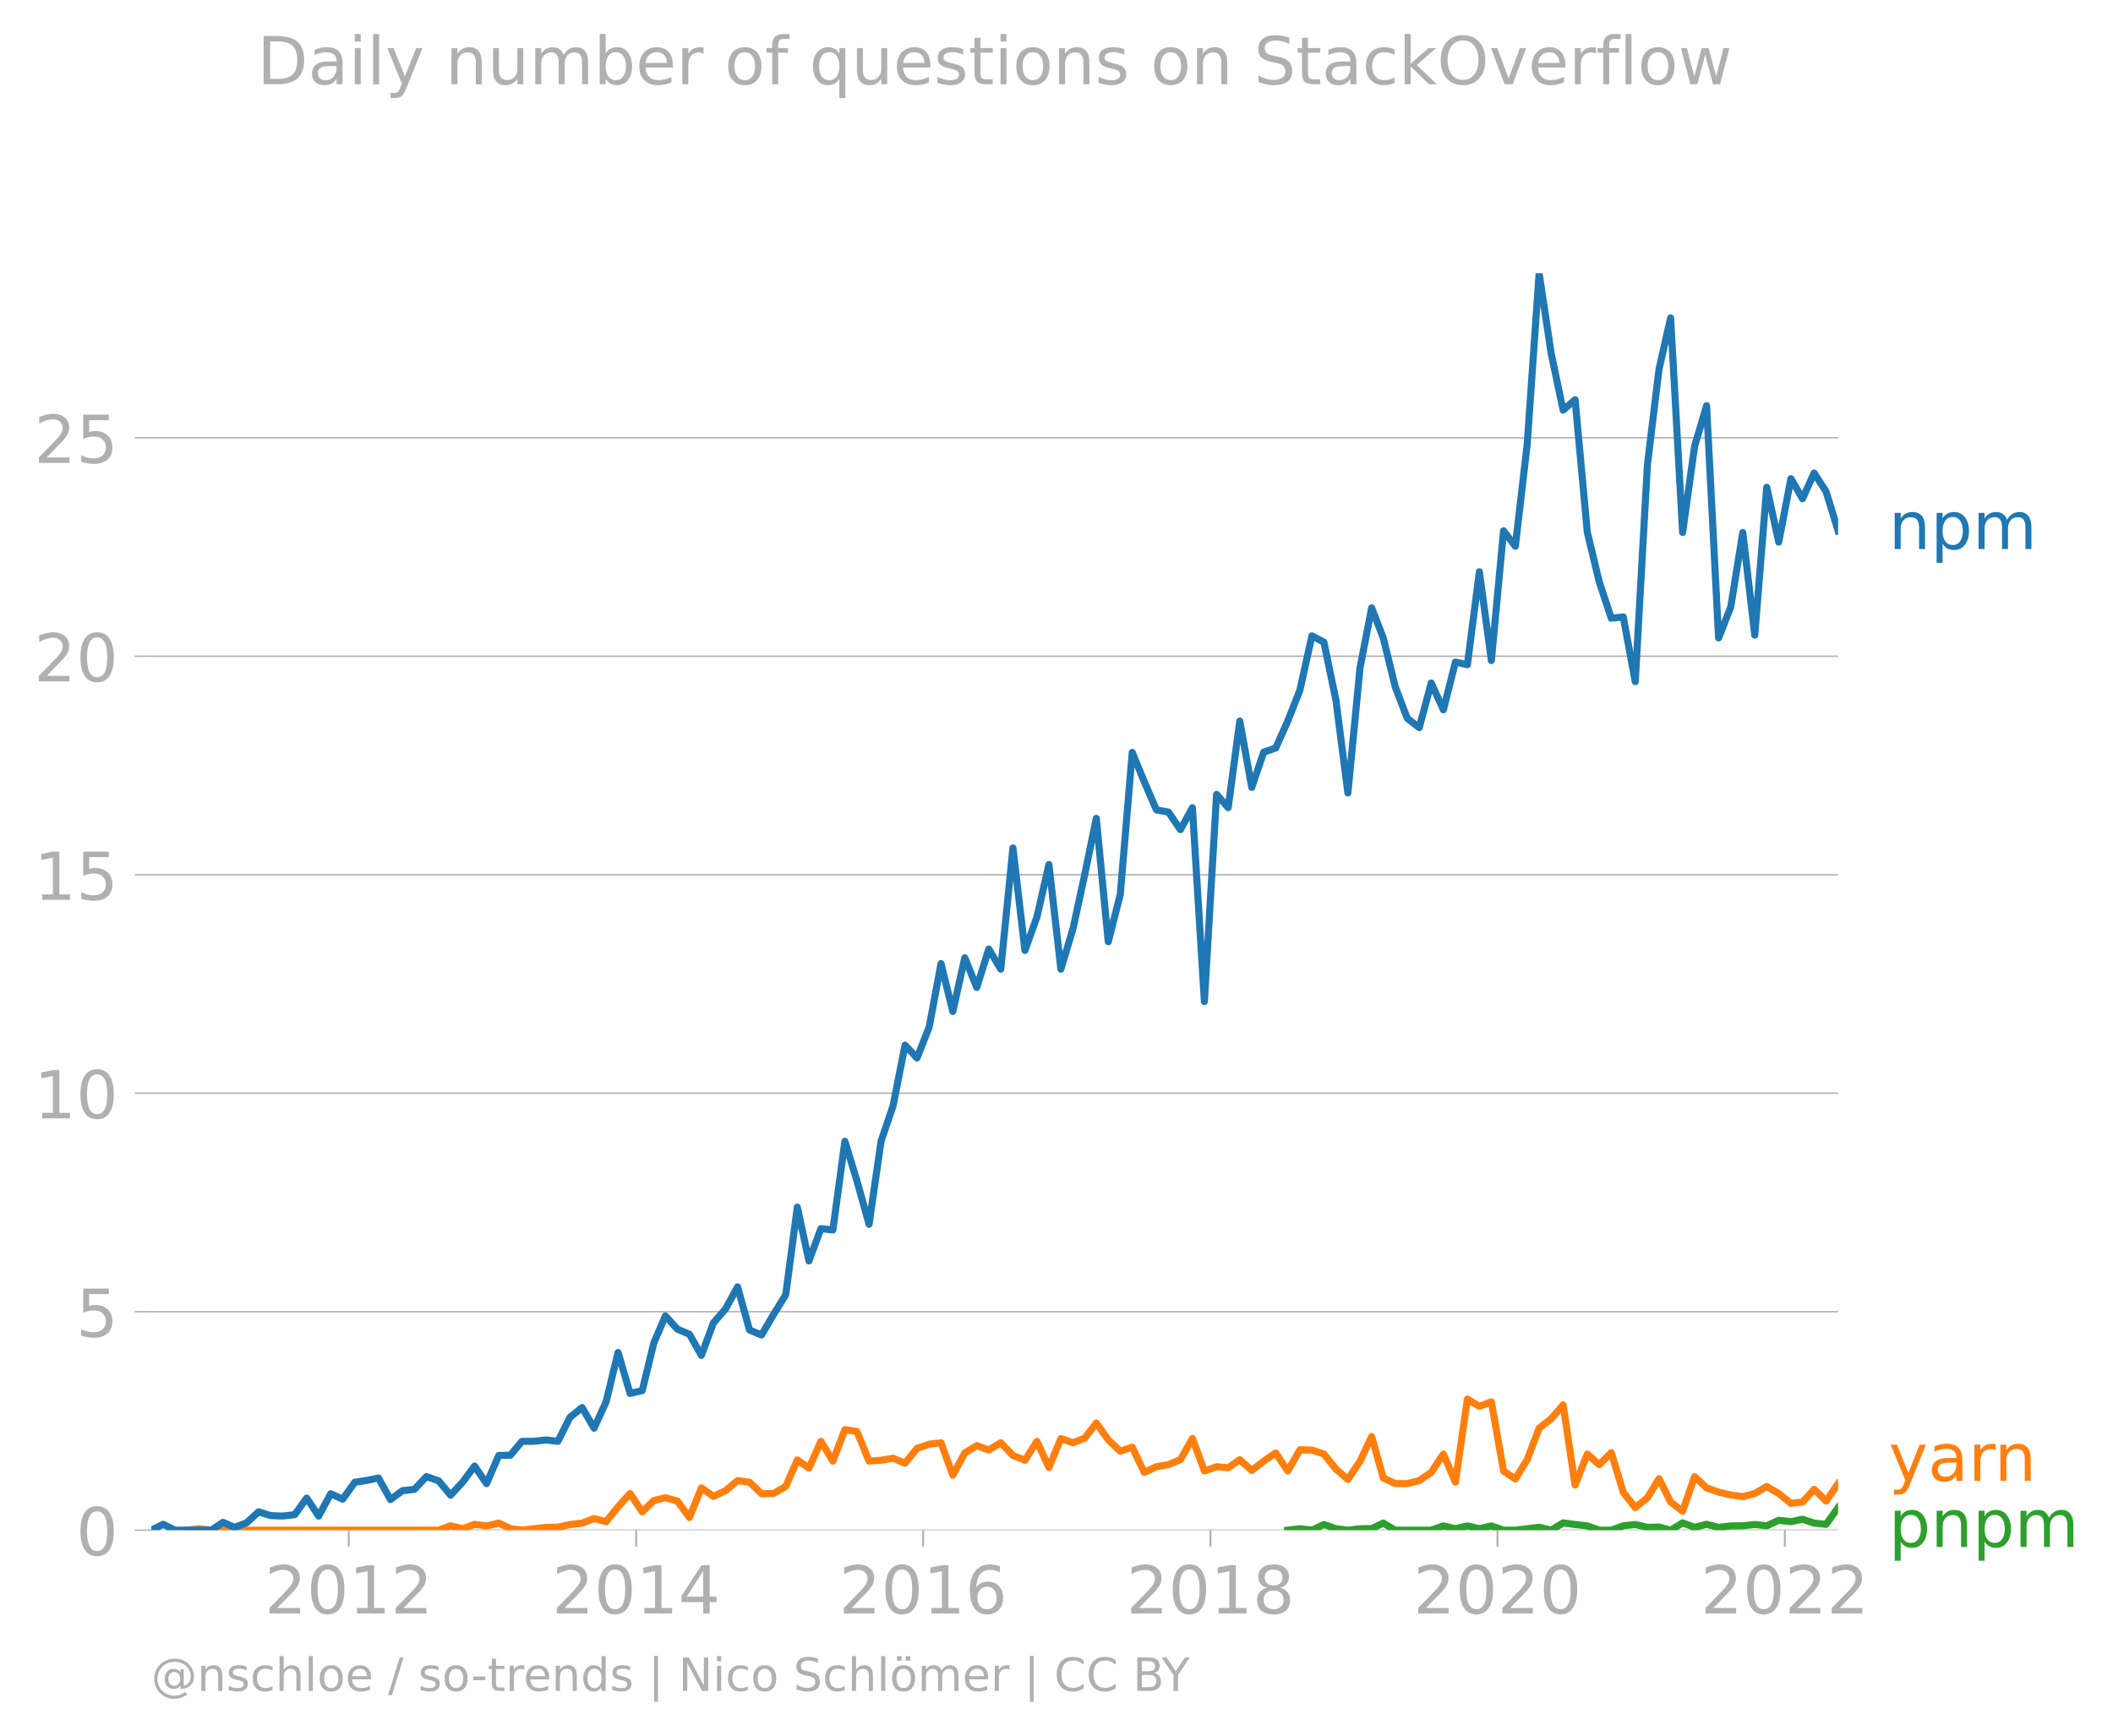
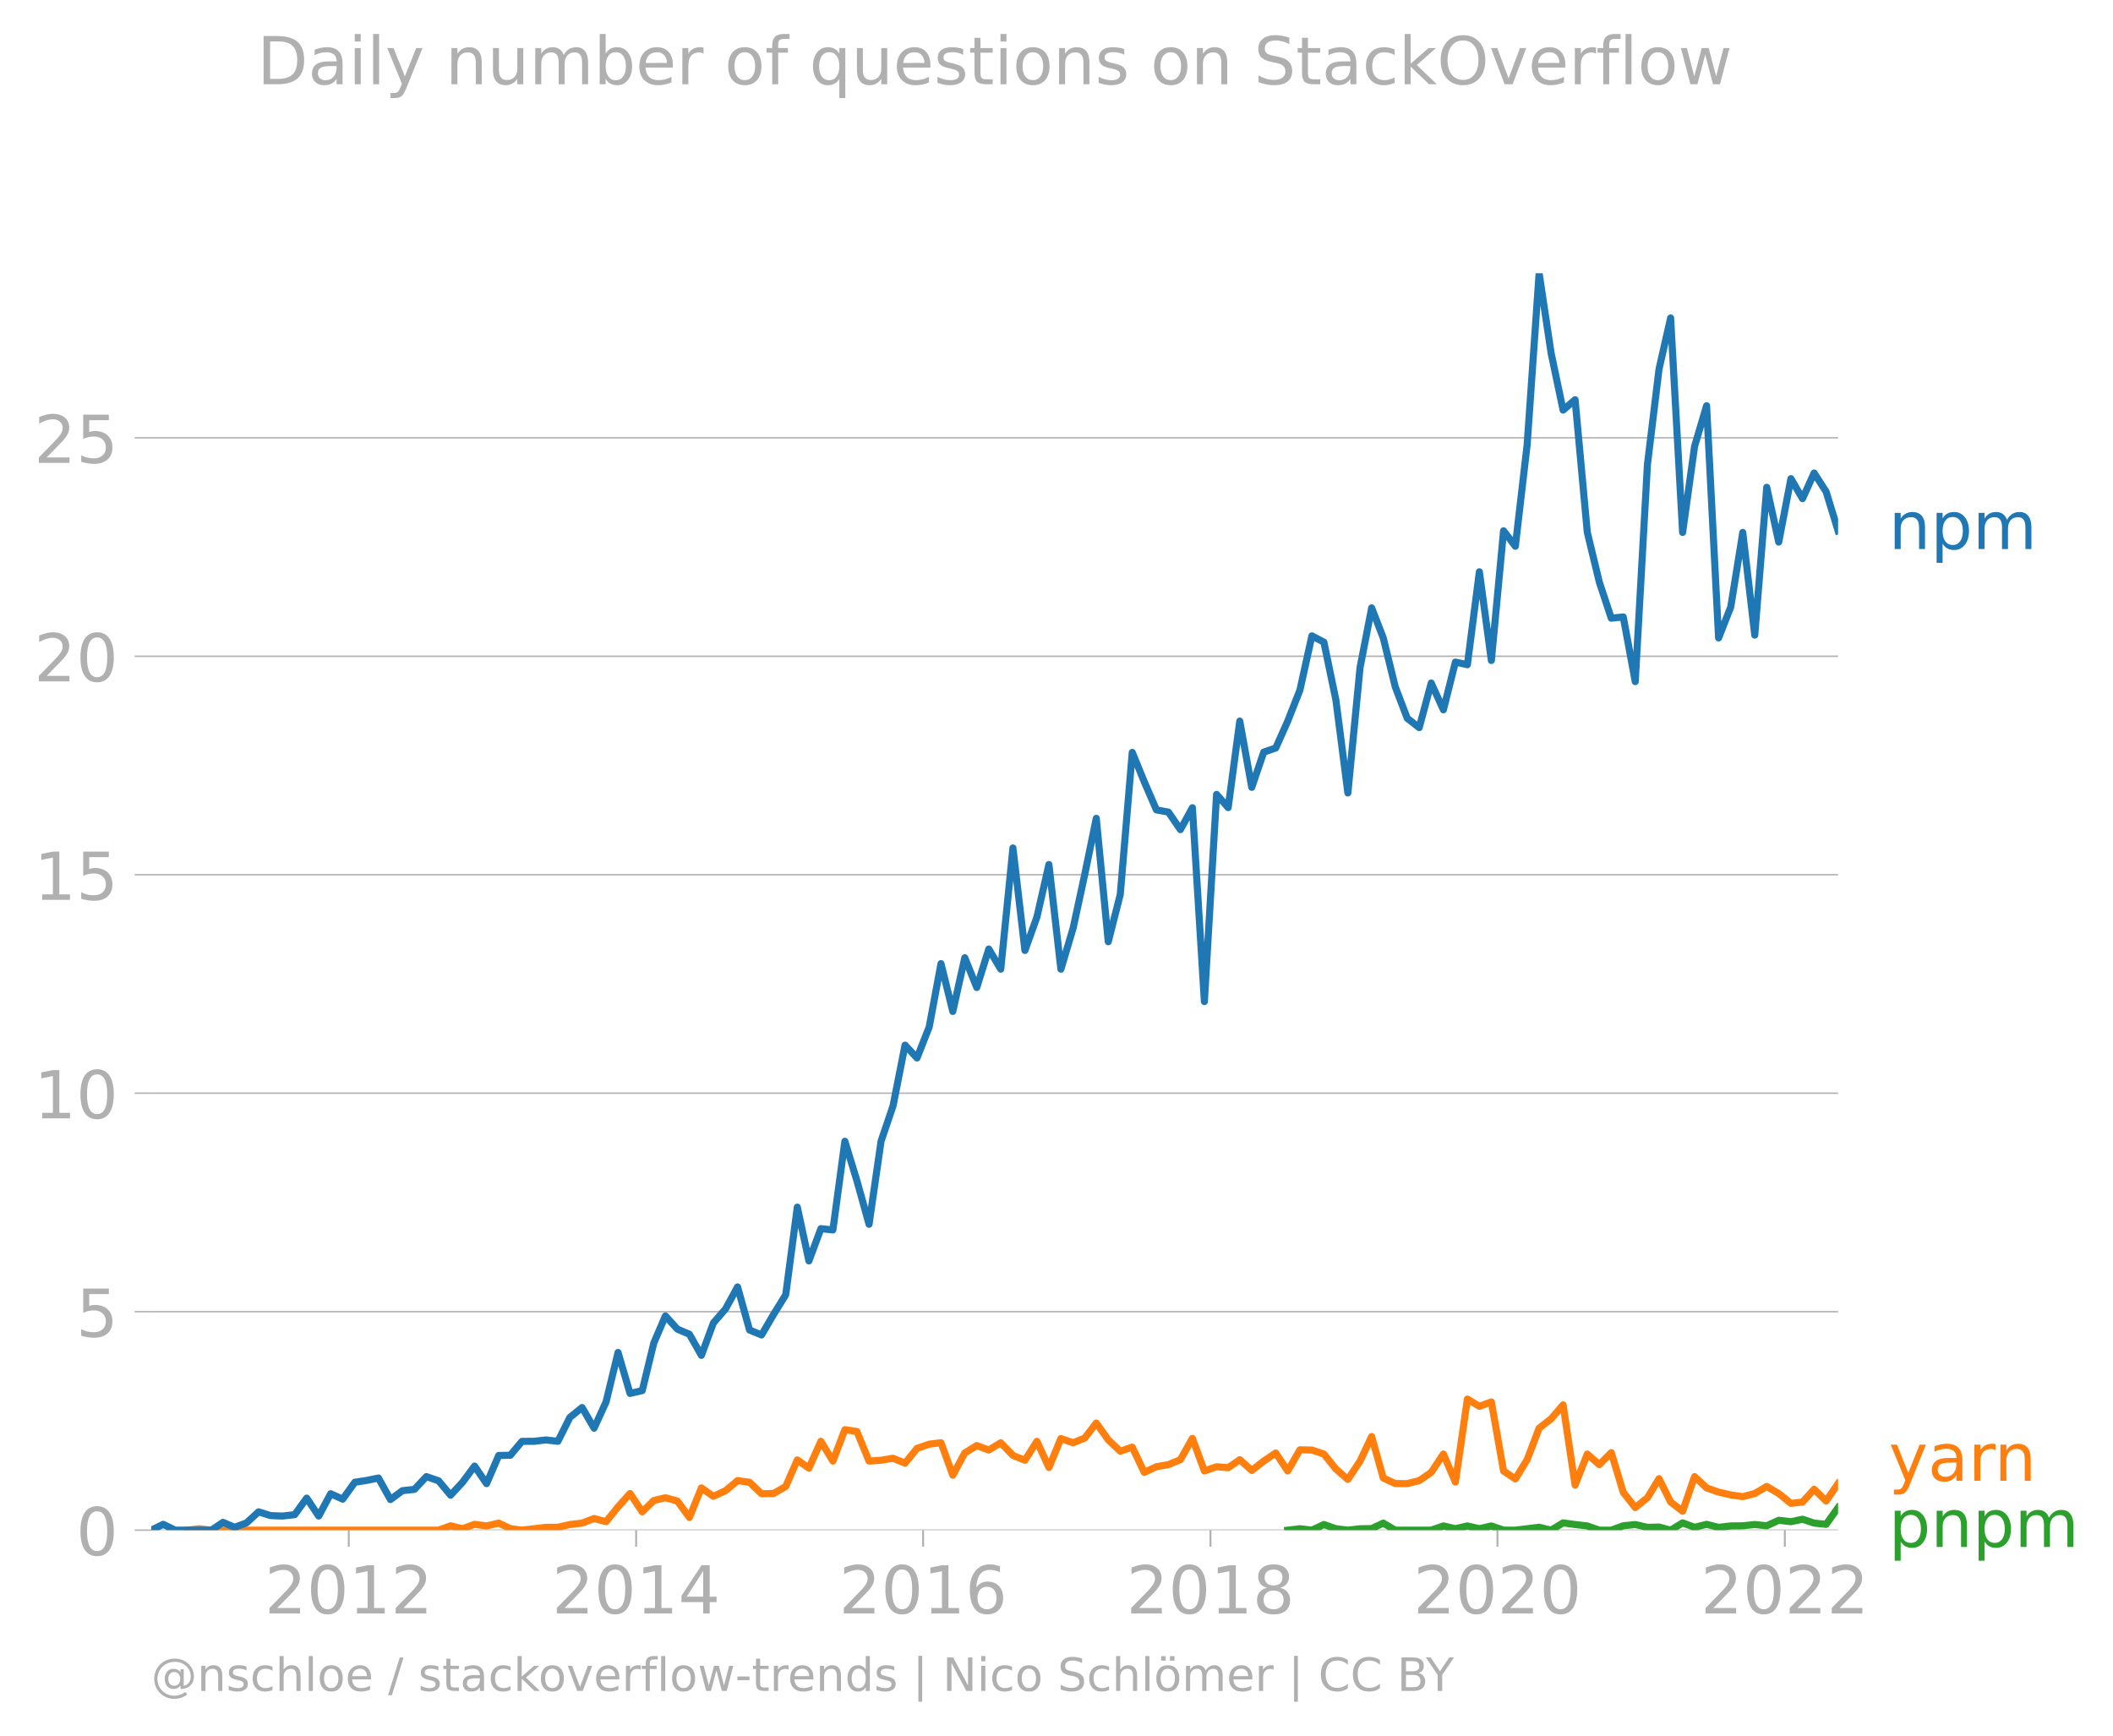
<svg xmlns="http://www.w3.org/2000/svg" xmlns:xlink="http://www.w3.org/1999/xlink" width="596.445" height="489.969" viewBox="0 0 447.334 367.477">
  <defs>
    <style>*{stroke-linejoin:round;stroke-linecap:butt}</style>
  </defs>
  <g id="figure_1">
    <path d="M0 367.477h447.334V0H0v367.477z" style="fill:none" id="patch_1" />
    <g id="axes_1">
      <path d="M32.015 323.95h357.12V57.838H32.015V323.95z" style="fill:none" id="patch_2" />
      <g id="matplotlib.axis_1">
        <g id="xtick_1">
          <g id="line2d_1">
            <defs>
-               <path id="m56e149dc24" d="M0 0v3.5" style="stroke:#b0b0b0;stroke-width:.4" />
-             </defs>
-             <use xlink:href="#m56e149dc24" x="73.836" y="323.95" style="fill:#b0b0b0;stroke:#b0b0b0;stroke-width:.4" />
+               <path id="m707ae481a2" d="M0 0v3.5" style="stroke:#b0b0b0;stroke-width:.4" />
+             </defs>
+             <use xlink:href="#m707ae481a2" x="73.836" y="323.95" style="fill:#b0b0b0;stroke:#b0b0b0;stroke-width:.4" />
          </g>
          <g style="fill:#b0b0b0" transform="matrix(.14 0 0 -.14 56.02 341.588)" id="text_1">
            <defs>
              <path id="DejaVuSans-32" d="M1228 531h2203V0H469v531q359 372 979 998 621 627 780 809 303 340 423 576 121 236 121 464 0 372-261 606-261 235-680 235-297 0-627-103-329-103-704-313v638q381 153 712 231 332 78 607 78 725 0 1156-363 431-362 431-968 0-288-108-546-107-257-392-607-78-91-497-524-418-433-1181-1211z" transform="scale(.01563)" />
              <path id="DejaVuSans-30" d="M2034 4250q-487 0-733-480-245-479-245-1442 0-959 245-1439 246-480 733-480 491 0 736 480 246 480 246 1439 0 963-246 1442-245 480-736 480zm0 500q785 0 1199-621 414-620 414-1801 0-1178-414-1799Q2819-91 2034-91q-784 0-1198 620-414 621-414 1799 0 1181 414 1801 414 621 1198 621z" transform="scale(.01563)" />
              <path id="DejaVuSans-31" d="M794 531h1031v3560L703 3866v575l1116 225h631V531h1031V0H794v531z" transform="scale(.01563)" />
            </defs>
            <use xlink:href="#DejaVuSans-32" />
            <use xlink:href="#DejaVuSans-30" x="63.623" />
            <use xlink:href="#DejaVuSans-31" x="127.246" />
            <use xlink:href="#DejaVuSans-32" x="190.869" />
          </g>
        </g>
        <g id="xtick_2">
-           <use xlink:href="#m56e149dc24" x="134.673" y="323.95" style="fill:#b0b0b0;stroke:#b0b0b0;stroke-width:.4" id="line2d_2" />
+           <use xlink:href="#m707ae481a2" x="134.673" y="323.95" style="fill:#b0b0b0;stroke:#b0b0b0;stroke-width:.4" id="line2d_2" />
          <g style="fill:#b0b0b0" transform="matrix(.14 0 0 -.14 116.858 341.588)" id="text_2">
            <defs>
              <path id="DejaVuSans-34" d="M2419 4116 825 1625h1594v2491zm-166 550h794V1625h666v-525h-666V0h-628v1100H313v609l1940 2957z" transform="scale(.01563)" />
            </defs>
            <use xlink:href="#DejaVuSans-32" />
            <use xlink:href="#DejaVuSans-30" x="63.623" />
            <use xlink:href="#DejaVuSans-31" x="127.246" />
            <use xlink:href="#DejaVuSans-34" x="190.869" />
          </g>
        </g>
        <g id="xtick_3">
-           <use xlink:href="#m56e149dc24" x="195.428" y="323.95" style="fill:#b0b0b0;stroke:#b0b0b0;stroke-width:.4" id="line2d_3" />
+           <use xlink:href="#m707ae481a2" x="195.428" y="323.95" style="fill:#b0b0b0;stroke:#b0b0b0;stroke-width:.4" id="line2d_3" />
          <g style="fill:#b0b0b0" transform="matrix(.14 0 0 -.14 177.613 341.588)" id="text_3">
            <defs>
              <path id="DejaVuSans-36" d="M2113 2584q-425 0-674-291-248-290-248-796 0-503 248-796 249-292 674-292t673 292q248 293 248 796 0 506-248 796-248 291-673 291zm1253 1979v-575q-238 112-480 171-242 60-480 60-625 0-955-422-329-422-376-1275 184 272 462 417 279 145 613 145 703 0 1111-427 408-426 408-1160 0-719-425-1154Q2819-91 2113-91q-810 0-1238 620-428 621-428 1799 0 1106 525 1764t1409 658q238 0 480-47t505-140z" transform="scale(.01563)" />
            </defs>
            <use xlink:href="#DejaVuSans-32" />
            <use xlink:href="#DejaVuSans-30" x="63.623" />
            <use xlink:href="#DejaVuSans-31" x="127.246" />
            <use xlink:href="#DejaVuSans-36" x="190.869" />
          </g>
        </g>
        <g id="xtick_4">
-           <use xlink:href="#m56e149dc24" x="256.266" y="323.95" style="fill:#b0b0b0;stroke:#b0b0b0;stroke-width:.4" id="line2d_4" />
+           <use xlink:href="#m707ae481a2" x="256.266" y="323.95" style="fill:#b0b0b0;stroke:#b0b0b0;stroke-width:.4" id="line2d_4" />
          <g style="fill:#b0b0b0" transform="matrix(.14 0 0 -.14 238.45 341.588)" id="text_4">
            <defs>
              <path id="DejaVuSans-38" d="M2034 2216q-450 0-708-241-257-241-257-662 0-422 257-663 258-241 708-241t709 242q260 243 260 662 0 421-258 662-257 241-711 241zm-631 268q-406 100-633 378-226 279-226 679 0 559 398 884 399 325 1092 325 697 0 1094-325t397-884q0-400-227-679-226-278-629-378 456-106 710-416 255-309 255-755 0-679-414-1042Q2806-91 2034-91q-771 0-1186 362-414 363-414 1042 0 446 256 755 257 310 713 416zm-231 997q0-362 226-565 227-203 636-203 407 0 636 203 230 203 230 565 0 363-230 566-229 203-636 203-409 0-636-203-226-203-226-566z" transform="scale(.01563)" />
            </defs>
            <use xlink:href="#DejaVuSans-32" />
            <use xlink:href="#DejaVuSans-30" x="63.623" />
            <use xlink:href="#DejaVuSans-31" x="127.246" />
            <use xlink:href="#DejaVuSans-38" x="190.869" />
          </g>
        </g>
        <g id="xtick_5">
-           <use xlink:href="#m56e149dc24" x="317.02" y="323.95" style="fill:#b0b0b0;stroke:#b0b0b0;stroke-width:.4" id="line2d_5" />
+           <use xlink:href="#m707ae481a2" x="317.02" y="323.95" style="fill:#b0b0b0;stroke:#b0b0b0;stroke-width:.4" id="line2d_5" />
          <g style="fill:#b0b0b0" transform="matrix(.14 0 0 -.14 299.205 341.588)" id="text_5">
            <use xlink:href="#DejaVuSans-32" />
            <use xlink:href="#DejaVuSans-30" x="63.623" />
            <use xlink:href="#DejaVuSans-32" x="127.246" />
            <use xlink:href="#DejaVuSans-30" x="190.869" />
          </g>
        </g>
        <g id="xtick_6">
-           <use xlink:href="#m56e149dc24" x="377.858" y="323.95" style="fill:#b0b0b0;stroke:#b0b0b0;stroke-width:.4" id="line2d_6" />
+           <use xlink:href="#m707ae481a2" x="377.858" y="323.95" style="fill:#b0b0b0;stroke:#b0b0b0;stroke-width:.4" id="line2d_6" />
          <g style="fill:#b0b0b0" transform="matrix(.14 0 0 -.14 360.043 341.588)" id="text_6">
            <use xlink:href="#DejaVuSans-32" />
            <use xlink:href="#DejaVuSans-30" x="63.623" />
            <use xlink:href="#DejaVuSans-32" x="127.246" />
            <use xlink:href="#DejaVuSans-32" x="190.869" />
          </g>
        </g>
      </g>
      <g id="matplotlib.axis_2">
        <g id="ytick_1">
-           <path d="M32.015 323.95h357.12" clip-path="url(#p02b8a80396)" style="fill:none;stroke:#b0b0b0;stroke-width:.3;stroke-linecap:square" id="line2d_7" />
+           <path d="M32.015 323.95h357.12" clip-path="url(#pe92ef9b782)" style="fill:none;stroke:#b0b0b0;stroke-width:.3;stroke-linecap:square" id="line2d_7" />
          <g id="line2d_8">
            <defs>
-               <path id="m27a4a875a3" d="M0 0h-3.5" style="stroke:#b0b0b0;stroke-width:.3" />
-             </defs>
-             <use xlink:href="#m27a4a875a3" x="32.015" y="323.95" style="fill:#b0b0b0;stroke:#b0b0b0;stroke-width:.3" />
+               <path id="mc2dd417f91" d="M0 0h-3.5" style="stroke:#b0b0b0;stroke-width:.3" />
+             </defs>
+             <use xlink:href="#mc2dd417f91" x="32.015" y="323.95" style="fill:#b0b0b0;stroke:#b0b0b0;stroke-width:.3" />
          </g>
          <use xlink:href="#DejaVuSans-30" style="fill:#b0b0b0" transform="matrix(.14 0 0 -.14 16.108 329.269)" id="text_7" />
        </g>
        <g id="ytick_2">
-           <path d="M32.015 277.696h357.12" clip-path="url(#p02b8a80396)" style="fill:none;stroke:#b0b0b0;stroke-width:.3;stroke-linecap:square" id="line2d_9" />
-           <use xlink:href="#m27a4a875a3" x="32.015" y="277.696" style="fill:#b0b0b0;stroke:#b0b0b0;stroke-width:.3" id="line2d_10" />
+           <path d="M32.015 277.696h357.12" clip-path="url(#pe92ef9b782)" style="fill:none;stroke:#b0b0b0;stroke-width:.3;stroke-linecap:square" id="line2d_9" />
+           <use xlink:href="#mc2dd417f91" x="32.015" y="277.696" style="fill:#b0b0b0;stroke:#b0b0b0;stroke-width:.3" id="line2d_10" />
          <g style="fill:#b0b0b0" transform="matrix(.14 0 0 -.14 16.108 283.015)" id="text_8">
            <defs>
              <path id="DejaVuSans-35" d="M691 4666h2478v-532H1269V2991q137 47 274 70 138 23 276 23 781 0 1237-428 457-428 457-1159 0-753-469-1171Q2575-91 1722-91q-294 0-599 50Q819 9 494 109v635q281-153 581-228t634-75q541 0 856 284 316 284 316 772 0 487-316 771-315 285-856 285-253 0-505-56-251-56-513-175v2344z" transform="scale(.01563)" />
            </defs>
            <use xlink:href="#DejaVuSans-35" />
          </g>
        </g>
        <g id="ytick_3">
-           <path d="M32.015 231.443h357.12" clip-path="url(#p02b8a80396)" style="fill:none;stroke:#b0b0b0;stroke-width:.3;stroke-linecap:square" id="line2d_11" />
-           <use xlink:href="#m27a4a875a3" x="32.015" y="231.443" style="fill:#b0b0b0;stroke:#b0b0b0;stroke-width:.3" id="line2d_12" />
+           <path d="M32.015 231.443h357.12" clip-path="url(#pe92ef9b782)" style="fill:none;stroke:#b0b0b0;stroke-width:.3;stroke-linecap:square" id="line2d_11" />
+           <use xlink:href="#mc2dd417f91" x="32.015" y="231.443" style="fill:#b0b0b0;stroke:#b0b0b0;stroke-width:.3" id="line2d_12" />
          <g style="fill:#b0b0b0" transform="matrix(.14 0 0 -.14 7.2 236.762)" id="text_9">
            <use xlink:href="#DejaVuSans-31" />
            <use xlink:href="#DejaVuSans-30" x="63.623" />
          </g>
        </g>
        <g id="ytick_4">
-           <path d="M32.015 185.19h357.12" clip-path="url(#p02b8a80396)" style="fill:none;stroke:#b0b0b0;stroke-width:.3;stroke-linecap:square" id="line2d_13" />
-           <use xlink:href="#m27a4a875a3" x="32.015" y="185.189" style="fill:#b0b0b0;stroke:#b0b0b0;stroke-width:.3" id="line2d_14" />
+           <path d="M32.015 185.19h357.12" clip-path="url(#pe92ef9b782)" style="fill:none;stroke:#b0b0b0;stroke-width:.3;stroke-linecap:square" id="line2d_13" />
+           <use xlink:href="#mc2dd417f91" x="32.015" y="185.189" style="fill:#b0b0b0;stroke:#b0b0b0;stroke-width:.3" id="line2d_14" />
          <g style="fill:#b0b0b0" transform="matrix(.14 0 0 -.14 7.2 190.508)" id="text_10">
            <use xlink:href="#DejaVuSans-31" />
            <use xlink:href="#DejaVuSans-35" x="63.623" />
          </g>
        </g>
        <g id="ytick_5">
-           <path d="M32.015 138.936h357.12" clip-path="url(#p02b8a80396)" style="fill:none;stroke:#b0b0b0;stroke-width:.3;stroke-linecap:square" id="line2d_15" />
-           <use xlink:href="#m27a4a875a3" x="32.015" y="138.936" style="fill:#b0b0b0;stroke:#b0b0b0;stroke-width:.3" id="line2d_16" />
+           <path d="M32.015 138.936h357.12" clip-path="url(#pe92ef9b782)" style="fill:none;stroke:#b0b0b0;stroke-width:.3;stroke-linecap:square" id="line2d_15" />
+           <use xlink:href="#mc2dd417f91" x="32.015" y="138.936" style="fill:#b0b0b0;stroke:#b0b0b0;stroke-width:.3" id="line2d_16" />
          <g style="fill:#b0b0b0" transform="matrix(.14 0 0 -.14 7.2 144.255)" id="text_11">
            <use xlink:href="#DejaVuSans-32" />
            <use xlink:href="#DejaVuSans-30" x="63.623" />
          </g>
        </g>
        <g id="ytick_6">
-           <path d="M32.015 92.682h357.12" clip-path="url(#p02b8a80396)" style="fill:none;stroke:#b0b0b0;stroke-width:.3;stroke-linecap:square" id="line2d_17" />
-           <use xlink:href="#m27a4a875a3" x="32.015" y="92.682" style="fill:#b0b0b0;stroke:#b0b0b0;stroke-width:.3" id="line2d_18" />
+           <path d="M32.015 92.682h357.12" clip-path="url(#pe92ef9b782)" style="fill:none;stroke:#b0b0b0;stroke-width:.3;stroke-linecap:square" id="line2d_17" />
+           <use xlink:href="#mc2dd417f91" x="32.015" y="92.682" style="fill:#b0b0b0;stroke:#b0b0b0;stroke-width:.3" id="line2d_18" />
          <g style="fill:#b0b0b0" transform="matrix(.14 0 0 -.14 7.2 98.001)" id="text_12">
            <use xlink:href="#DejaVuSans-32" />
            <use xlink:href="#DejaVuSans-35" x="63.623" />
          </g>
        </g>
      </g>
-       <path d="m272.62 323.95 2.58-.299 2.538.299 2.538-1.194 2.539.885 2.538.309 2.58-.299 2.455-.032 2.455-1.161 2.539 1.492h7.615l2.58-.895 2.538.586 2.538-.586 2.539.586 2.538-.586 2.58.895h2.497l2.497-.299 2.538-.318 2.538.617 2.539-1.542 2.538.348 2.58.299 2.539.895h2.538l2.538-.925 2.539-.269 2.58.597 2.455-.064 2.455.66 2.538-1.541 2.539.945 2.538-.637 2.538.637 2.58-.298 2.539-.03 2.538-.269 2.539.269 2.538-1.164 2.58.298 2.455-.522 2.455.82 2.539.26 2.538-3.542" clip-path="url(#p02b8a80396)" style="fill:none;stroke:#2ca02c;stroke-width:1.5;stroke-linecap:square" id="line2d_19" />
-       <path d="m39.63 323.95 2.538-.299 2.58.299h48.105l2.538-.925 2.538.626 2.539-.935 2.538.339 2.58-.597 2.455 1.161 2.456.33 5.076-.596 2.539-.02 2.538-.577 2.58-.298 2.538-.975 2.539.676 2.538-3.143 2.538-2.825 2.58 3.88 2.456-2.398 2.455-.587 2.538.697 2.539 3.481 2.538-6.257 2.538 1.781 2.58-1.194 2.539-2.128 2.538.338 2.538 2.437 2.539-.05 2.58-1.492 2.455-5.616 2.455 1.737 2.538-5.68 2.539 4.188 2.538-6.655 2.539.388 2.58 6.267 2.538-.18 2.538-.417 2.539 1.034 2.538-3.123 2.58-.895 2.497-.299 2.496 6.864 2.539-4.705 2.538-1.562 2.539.945 2.538-1.542 2.58 2.686 2.538 1.015 2.539-3.999 2.538 5.54 2.538-6.137 2.58.895 2.456-.99 2.455-3.187 2.538 3.56 2.539 2.408 2.538-.866 2.538 5.342 2.58-1.194 2.539-.447 2.538-1.045 2.538-4.506 2.539 6.894 2.58-.896 2.455.214 2.455-1.706 2.538 2.278 2.539-1.98 2.538-1.72 2.539 3.81 2.58-4.477 2.538.05 2.538.846 2.539 3.163 2.538 2.208 2.58-3.88 2.455-5.2 2.455 8.782 2.539 1.173 2.538.02 2.538-.636 2.539-1.751 2.58-3.88 2.538 5.939 2.538-17.576 2.539 1.541 2.538-.944 2.58 14.622 2.497 1.687 2.497-4.075 2.538-6.664 2.538-1.99 2.539-2.944 2.538 16.97 2.58-6.565 2.539 2.238 2.538-2.537 2.538 8.396 2.539 3.242 2.58-2.089 2.455-4.039 2.455 4.935 2.538 1.96 2.539-7.332 2.538 2.397 2.538.886 2.58.597 2.539.368 2.538-.667 2.539-1.492 2.538 1.492 2.58 2.089 2.455-.277 2.455-2.707 2.539 2.487 2.538-3.68h0" clip-path="url(#p02b8a80396)" style="fill:none;stroke:#ff7f0e;stroke-width:1.5;stroke-linecap:square" id="line2d_20" />
-       <path d="m32.015 323.95 2.538-1.234 2.539 1.234h7.656l2.456-1.652 2.455 1.055 2.538-.945 2.539-2.338 2.538.796 2.538.1 2.58-.299 2.539-3.501 2.538 3.8 2.538-4.725 2.539 1.144 2.58-3.581 2.496-.38 2.497-.515 2.539 4.565 2.538-1.88 2.538-.278 2.539-2.706 2.58.895 2.538 3.044 2.538-2.745 2.539-3.422 2.538 3.72 2.58-5.968 2.455-.043 2.456-2.941 2.538-.01 2.538-.288 2.539.288 2.538-5.063 2.58-2.089 2.538 4.377 2.539-5.57 2.538-10.465 2.538 8.674 2.58-.597 2.456-10.103 2.455-5.712 2.538 2.805 2.539 1.074 2.538 4.476 2.538-6.863 2.58-2.985 2.539-4.645 2.538 9.122 2.538 1.054 2.539-4.337 2.58-4.178 2.455-18.554 2.455 11.393 2.538-6.834 2.539.269 2.538-18.77 2.539 8.325 2.58 9.25 2.538-17.575 2.538-7.49 2.539-12.862 2.538 2.715 2.58-6.565 2.497-13.407 2.496 10.125 2.539-11.37 2.538 6.297 2.539-8.147 2.538 4.268 2.58-25.664 2.538 21.705 2.539-7.082 2.538-11.111 2.538 22.152 2.58-8.654 2.456-11.34 2.455-11.936 2.538 26.12 2.539-10.006 2.538-30.08 2.538 6.207 2.58 5.968 2.539.468 2.538 3.71 2.538-4.635 2.539 41.041 2.58-43.866 2.455 2.803 2.455-18.32 2.538 14.025 2.539-7.46 2.538-.866 2.539-5.7 2.58-6.564 2.538-11.48 2.538 1.334 2.539 12.234 2.538 19.695 2.58-26.558 2.455-12.63 2.455 6.363 2.539 10.355 2.538 6.655 2.538 1.98 2.539-9.44 2.58 5.67 2.538-10.107 2.538.557 2.539-19.675 2.538 18.78 2.58-27.454 2.497 3.272 2.497-21.475 2.538-36.336 2.538 16.94 2.539 12.045 2.538-2.198 2.58 28.05 2.539 10.534 2.538 7.67 2.538-.269 2.539 13.697 2.58-45.955 2.455-20.207 2.455-10.828 2.538 45.408 2.539-18.252 2.538-8.575 2.538 49.158 2.58-6.565 2.539-15.766 2.538 21.735 2.539-31.294 2.538 11.598 2.58-13.428 2.455 4.231 2.455-5.425 2.539 3.95 2.538 8.285h0" clip-path="url(#p02b8a80396)" style="fill:none;stroke:#1f77b4;stroke-width:1.5;stroke-linecap:square" id="line2d_21" />
+       <path d="m272.62 323.95 2.58-.299 2.538.299 2.538-1.194 2.539.885 2.538.309 2.58-.299 2.455-.032 2.455-1.161 2.539 1.492h7.615l2.58-.895 2.538.586 2.538-.586 2.539.586 2.538-.586 2.58.895h2.497l2.497-.299 2.538-.318 2.538.617 2.539-1.542 2.538.348 2.58.299 2.539.895h2.538l2.538-.925 2.539-.269 2.58.597 2.455-.064 2.455.66 2.538-1.541 2.539.945 2.538-.637 2.538.637 2.58-.298 2.539-.03 2.538-.269 2.539.269 2.538-1.164 2.58.298 2.455-.522 2.455.82 2.539.26 2.538-3.542" clip-path="url(#pe92ef9b782)" style="fill:none;stroke:#2ca02c;stroke-width:1.5;stroke-linecap:square" id="line2d_19" />
+       <path d="m39.63 323.95 2.538-.299 2.58.299h48.105l2.538-.925 2.538.626 2.539-.935 2.538.339 2.58-.597 2.455 1.161 2.456.33 5.076-.596 2.539-.02 2.538-.577 2.58-.298 2.538-.975 2.539.676 2.538-3.143 2.538-2.825 2.58 3.88 2.456-2.398 2.455-.587 2.538.697 2.539 3.481 2.538-6.257 2.538 1.781 2.58-1.194 2.539-2.128 2.538.338 2.538 2.437 2.539-.05 2.58-1.492 2.455-5.616 2.455 1.737 2.538-5.68 2.539 4.188 2.538-6.655 2.539.388 2.58 6.267 2.538-.18 2.538-.417 2.539 1.034 2.538-3.123 2.58-.895 2.497-.299 2.496 6.864 2.539-4.705 2.538-1.562 2.539.945 2.538-1.542 2.58 2.686 2.538 1.015 2.539-3.999 2.538 5.54 2.538-6.137 2.58.895 2.456-.99 2.455-3.187 2.538 3.56 2.539 2.408 2.538-.866 2.538 5.342 2.58-1.194 2.539-.447 2.538-1.045 2.538-4.506 2.539 6.894 2.58-.896 2.455.214 2.455-1.706 2.538 2.278 2.539-1.98 2.538-1.72 2.539 3.81 2.58-4.477 2.538.05 2.538.846 2.539 3.163 2.538 2.208 2.58-3.88 2.455-5.2 2.455 8.782 2.539 1.173 2.538.02 2.538-.636 2.539-1.751 2.58-3.88 2.538 5.939 2.538-17.576 2.539 1.541 2.538-.944 2.58 14.622 2.497 1.687 2.497-4.075 2.538-6.664 2.538-1.99 2.539-2.944 2.538 16.97 2.58-6.565 2.539 2.238 2.538-2.537 2.538 8.396 2.539 3.242 2.58-2.089 2.455-4.039 2.455 4.935 2.538 1.96 2.539-7.332 2.538 2.397 2.538.886 2.58.597 2.539.368 2.538-.667 2.539-1.492 2.538 1.492 2.58 2.089 2.455-.277 2.455-2.707 2.539 2.487 2.538-3.68h0" clip-path="url(#pe92ef9b782)" style="fill:none;stroke:#ff7f0e;stroke-width:1.5;stroke-linecap:square" id="line2d_20" />
+       <path d="m32.015 323.95 2.538-1.234 2.539 1.234h7.656l2.456-1.652 2.455 1.055 2.538-.945 2.539-2.338 2.538.796 2.538.1 2.58-.299 2.539-3.501 2.538 3.8 2.538-4.725 2.539 1.144 2.58-3.581 2.496-.38 2.497-.515 2.539 4.565 2.538-1.88 2.538-.278 2.539-2.706 2.58.895 2.538 3.044 2.538-2.745 2.539-3.422 2.538 3.72 2.58-5.968 2.455-.043 2.456-2.941 2.538-.01 2.538-.288 2.539.288 2.538-5.063 2.58-2.089 2.538 4.377 2.539-5.57 2.538-10.465 2.538 8.674 2.58-.597 2.456-10.103 2.455-5.712 2.538 2.805 2.539 1.074 2.538 4.476 2.538-6.863 2.58-2.985 2.539-4.645 2.538 9.122 2.538 1.054 2.539-4.337 2.58-4.178 2.455-18.554 2.455 11.393 2.538-6.834 2.539.269 2.538-18.77 2.539 8.325 2.58 9.25 2.538-17.575 2.538-7.49 2.539-12.862 2.538 2.715 2.58-6.565 2.497-13.407 2.496 10.125 2.539-11.37 2.538 6.297 2.539-8.147 2.538 4.268 2.58-25.664 2.538 21.705 2.539-7.082 2.538-11.111 2.538 22.152 2.58-8.654 2.456-11.34 2.455-11.936 2.538 26.12 2.539-10.006 2.538-30.08 2.538 6.207 2.58 5.968 2.539.468 2.538 3.71 2.538-4.635 2.539 41.041 2.58-43.866 2.455 2.803 2.455-18.32 2.538 14.025 2.539-7.46 2.538-.866 2.539-5.7 2.58-6.564 2.538-11.48 2.538 1.334 2.539 12.234 2.538 19.695 2.58-26.558 2.455-12.63 2.455 6.363 2.539 10.355 2.538 6.655 2.538 1.98 2.539-9.44 2.58 5.67 2.538-10.107 2.538.557 2.539-19.675 2.538 18.78 2.58-27.454 2.497 3.272 2.497-21.475 2.538-36.336 2.538 16.94 2.539 12.045 2.538-2.198 2.58 28.05 2.539 10.534 2.538 7.67 2.538-.269 2.539 13.697 2.58-45.955 2.455-20.207 2.455-10.828 2.538 45.408 2.539-18.252 2.538-8.575 2.538 49.158 2.58-6.565 2.539-15.766 2.538 21.735 2.539-31.294 2.538 11.598 2.58-13.428 2.455 4.231 2.455-5.425 2.539 3.95 2.538 8.285h0" clip-path="url(#pe92ef9b782)" style="fill:none;stroke:#1f77b4;stroke-width:1.5;stroke-linecap:square" id="line2d_21" />
      <g style="fill:#1f77b4" transform="matrix(.14 0 0 -.14 399.849 116.24)" id="text_13">
        <defs>
          <path id="DejaVuSans-6e" d="M3513 2113V0h-575v2094q0 497-194 743-194 247-581 247-466 0-735-297-269-296-269-809V0H581v3500h578v-544q207 316 486 472 280 156 646 156 603 0 912-373 310-373 310-1098z" transform="scale(.01563)" />
          <path id="DejaVuSans-70" d="M1159 525v-1856H581v4831h578v-531q182 312 458 463 277 152 661 152 638 0 1036-506 399-506 399-1331T3314 415Q2916-91 2278-91q-384 0-661 152-276 152-458 464zm1957 1222q0 634-261 995t-717 361q-457 0-718-361t-261-995q0-634 261-995t718-361q456 0 717 361t261 995z" transform="scale(.01563)" />
          <path id="DejaVuSans-6d" d="M3328 2828q216 388 516 572t706 184q547 0 844-383 297-382 297-1088V0h-578v2094q0 503-179 746-178 244-543 244-447 0-707-297-259-296-259-809V0h-578v2094q0 506-178 748t-550 242q-441 0-701-298-259-298-259-808V0H581v3500h578v-544q197 322 472 475t653 153q382 0 649-194 267-193 395-562z" transform="scale(.01563)" />
        </defs>
        <use xlink:href="#DejaVuSans-6e" />
        <use xlink:href="#DejaVuSans-70" x="63.379" />
        <use xlink:href="#DejaVuSans-6d" x="126.855" />
      </g>
      <g style="fill:#ff7f0e" transform="matrix(.14 0 0 -.14 399.849 313.502)" id="text_14">
        <defs>
          <path id="DejaVuSans-79" d="M2059-325q-243-625-475-815-231-191-618-191H506v481h338q237 0 368 113 132 112 291 531l103 262L191 3500h609L1894 763l1094 2737h609L2059-325z" transform="scale(.01563)" />
          <path id="DejaVuSans-61" d="M2194 1759q-697 0-966-159t-269-544q0-306 202-486 202-179 548-179 479 0 768 339t289 901v128h-572zm1147 238V0h-575v531q-197-318-491-470T1556-91q-537 0-855 302-317 302-317 808 0 590 395 890 396 300 1180 300h807v57q0 397-261 614t-733 217q-300 0-585-72-284-72-546-216v532q315 122 612 182 297 61 578 61 760 0 1135-394 375-393 375-1193z" transform="scale(.01563)" />
          <path id="DejaVuSans-72" d="M2631 2963q-97 56-211 82-114 27-251 27-488 0-749-317t-261-911V0H581v3500h578v-544q182 319 472 473 291 155 707 155 59 0 131-8 72-7 159-23l3-590z" transform="scale(.01563)" />
        </defs>
        <use xlink:href="#DejaVuSans-79" />
        <use xlink:href="#DejaVuSans-61" x="59.18" />
        <use xlink:href="#DejaVuSans-72" x="120.459" />
        <use xlink:href="#DejaVuSans-6e" x="159.822" />
      </g>
      <g style="fill:#2ca02c" transform="matrix(.14 0 0 -.14 399.849 327.502)" id="text_15">
        <use xlink:href="#DejaVuSans-70" />
        <use xlink:href="#DejaVuSans-6e" x="63.477" />
        <use xlink:href="#DejaVuSans-70" x="126.855" />
        <use xlink:href="#DejaVuSans-6d" x="190.332" />
      </g>
      <g style="fill:#b0b0b0" transform="matrix(.09716 0 0 -.09716 32.015 357.986)" id="text_16">
        <defs>
          <path id="DejaVuSans-40" d="M2381 1678q0-447 222-702 222-254 610-254 384 0 604 256 221 256 221 700 0 438-225 695-225 258-607 258-378 0-602-256-223-256-223-697zm1703-934q-187-241-429-355t-564-114q-538 0-874 389t-336 1014q0 625 337 1015 338 391 873 391 322 0 565-117 244-117 428-354v409h447V722q457 69 714 417 258 349 258 902 0 334-99 628-98 294-298 544-325 409-792 626t-1017 217q-384 0-738-102-353-101-653-301-490-319-767-836-276-517-276-1120 0-497 179-932 180-434 521-765 328-325 759-495 431-171 922-171 403 0 792 136t714 389l281-347q-390-303-851-464t-936-161q-578 0-1091 205-512 205-912 595Q841 78 631 592q-209 514-209 1105 0 569 212 1084 213 516 607 907 403 396 931 607t1119 211q662 0 1229-272 568-271 952-771 234-307 357-666 124-359 124-744 0-822-497-1297T4084 263v481z" transform="scale(.01563)" />
          <path id="DejaVuSans-73" d="M2834 3397v-544q-243 125-506 187-262 63-544 63-428 0-642-131t-214-394q0-200 153-314t616-217l197-44q612-131 870-370t258-667q0-488-386-773Q2250-91 1575-91q-281 0-586 55T347 128v594q319-166 628-249 309-82 613-82 406 0 624 139 219 139 219 392 0 234-158 359-157 125-692 241l-200 47q-534 112-772 345-237 233-237 639 0 494 350 762 350 269 994 269 318 0 599-47 282-46 519-140z" transform="scale(.01563)" />
          <path id="DejaVuSans-63" d="M3122 3366v-538q-244 135-489 202t-495 67q-560 0-870-355-309-354-309-995t309-996q310-354 870-354 250 0 495 67t489 202V134Q2881 22 2623-34q-257-57-548-57-791 0-1257 497-465 497-465 1341 0 856 470 1346 471 491 1290 491 265 0 518-55 253-54 491-163z" transform="scale(.01563)" />
          <path id="DejaVuSans-68" d="M3513 2113V0h-575v2094q0 497-194 743-194 247-581 247-466 0-735-297-269-296-269-809V0H581v4863h578V2956q207 316 486 472 280 156 646 156 603 0 912-373 310-373 310-1098z" transform="scale(.01563)" />
          <path id="DejaVuSans-6c" d="M603 4863h575V0H603v4863z" transform="scale(.01563)" />
          <path id="DejaVuSans-6f" d="M1959 3097q-462 0-731-361t-269-989q0-628 267-989 268-361 733-361 460 0 728 362 269 363 269 988 0 622-269 986-268 364-728 364zm0 487q750 0 1178-488 429-487 429-1349 0-859-429-1349Q2709-91 1959-91q-753 0-1180 489-426 490-426 1349 0 862 426 1349 427 488 1180 488z" transform="scale(.01563)" />
          <path id="DejaVuSans-65" d="M3597 1894v-281H953q38-594 358-905t892-311q331 0 642 81t618 244V178Q3153 47 2828-22t-659-69q-838 0-1327 487-489 488-489 1320 0 859 464 1363 464 505 1252 505 706 0 1117-455 411-454 411-1235zm-575 169q-6 471-264 752-258 282-683 282-481 0-770-272t-333-766l2050 4z" transform="scale(.01563)" />
          <path id="DejaVuSans-2f" d="M1625 4666h531L531-594H0l1625 5260z" transform="scale(.01563)" />
+           <path id="DejaVuSans-74" d="M1172 4494v-994h1184v-447H1172V1153q0-428 117-550t477-122h590V0h-590q-666 0-919 248-253 249-253 905v1900H172v447h422v994h578z" transform="scale(.01563)" />
+           <path id="DejaVuSans-6b" d="M581 4863h578V1991l1716 1509h734L1753 1863 3688 0h-750L1159 1709V0H581v4863z" transform="scale(.01563)" />
+           <path id="DejaVuSans-76" d="M191 3500h609L1894 563l1094 2937h609L2284 0h-781L191 3500z" transform="scale(.01563)" />
+           <path id="DejaVuSans-66" d="M2375 4863v-479h-550q-309 0-430-125-120-125-120-450v-309h947v-447h-947V0H697v3053H147v447h550v244q0 584 272 851 272 268 862 268h544z" transform="scale(.01563)" />
+           <path id="DejaVuSans-77" d="M269 3500h575l719-2731 715 2731h678l719-2731 716 2731h575L4050 0h-678l-753 2869L1863 0h-679L269 3500z" transform="scale(.01563)" />
          <path id="DejaVuSans-2d" d="M313 2009h1684v-512H313v512z" transform="scale(.01563)" />
-           <path id="DejaVuSans-74" d="M1172 4494v-994h1184v-447H1172V1153q0-428 117-550t477-122h590V0h-590q-666 0-919 248-253 249-253 905v1900H172v447h422v994h578z" transform="scale(.01563)" />
          <path id="DejaVuSans-64" d="M2906 2969v1894h575V0h-575v525q-181-312-458-464-276-152-664-152-634 0-1033 506-398 507-398 1332t398 1331q399 506 1033 506 388 0 664-152 277-151 458-463zM947 1747q0-634 261-995t717-361q456 0 718 361 263 361 263 995t-263 995q-262 361-718 361t-717-361q-261-361-261-995z" transform="scale(.01563)" />
          <path id="DejaVuSans-7c" d="M1344 4891v-6400H813v6400h531z" transform="scale(.01563)" />
          <path id="DejaVuSans-4e" d="M628 4666h850L3547 763v3903h612V0h-850L1241 3903V0H628v4666z" transform="scale(.01563)" />
          <path id="DejaVuSans-69" d="M603 3500h575V0H603v3500zm0 1363h575v-729H603v729z" transform="scale(.01563)" />
          <path id="DejaVuSans-53" d="M3425 4513v-616q-359 172-678 256-319 85-616 85-515 0-795-200t-280-569q0-310 186-468 186-157 705-254l381-78q706-135 1042-474t336-907q0-679-455-1029Q2797-91 1919-91q-331 0-705 75-373 75-773 222v650q384-215 753-325 369-109 725-109 540 0 834 212 294 213 294 607 0 343-211 537t-692 291l-385 75q-706 140-1022 440-315 300-315 835 0 619 436 975t1201 356q329 0 669-60 341-59 697-177z" transform="scale(.01563)" />
          <path id="DejaVuSans-f6" d="M1959 3097q-462 0-731-361t-269-989q0-628 267-989 268-361 733-361 460 0 728 362 269 363 269 988 0 622-269 986-268 364-728 364zm0 487q750 0 1178-488 429-487 429-1349 0-859-429-1349Q2709-91 1959-91q-753 0-1180 489-426 490-426 1349 0 862 426 1349 427 488 1180 488zm295 1266h634v-631h-634v631zm-1222 0h634v-631h-634v631z" transform="scale(.01563)" />
          <path id="DejaVuSans-43" d="M4122 4306v-665q-319 297-680 443-361 147-767 147-800 0-1225-489t-425-1414q0-922 425-1411t1225-489q406 0 767 147t680 444V359q-331-225-702-338-370-112-782-112-1060 0-1670 648-609 649-609 1771 0 1125 609 1773 610 649 1670 649 418 0 788-111 371-111 696-333z" transform="scale(.01563)" />
          <path id="DejaVuSans-42" d="M1259 2228V519h1013q509 0 754 211 246 211 246 645 0 438-246 645-245 208-754 208H1259zm0 1919V2741h935q462 0 688 173 227 174 227 530 0 353-227 528-226 175-688 175h-935zm-631 519h1613q722 0 1112-300 391-300 391-853 0-429-200-682t-588-315q466-100 724-418 258-317 258-792 0-625-425-966Q3088 0 2303 0H628v4666z" transform="scale(.01563)" />
          <path id="DejaVuSans-59" d="M-13 4666h679l1293-1919 1285 1919h678L2272 2222V0h-634v2222L-13 4666z" transform="scale(.01563)" />
        </defs>
        <use xlink:href="#DejaVuSans-40" />
        <use xlink:href="#DejaVuSans-6e" x="100" />
        <use xlink:href="#DejaVuSans-73" x="163.379" />
        <use xlink:href="#DejaVuSans-63" x="215.479" />
        <use xlink:href="#DejaVuSans-68" x="270.459" />
        <use xlink:href="#DejaVuSans-6c" x="333.838" />
        <use xlink:href="#DejaVuSans-6f" x="361.621" />
        <use xlink:href="#DejaVuSans-65" x="422.803" />
        <use xlink:href="#DejaVuSans-20" x="484.326" />
        <use xlink:href="#DejaVuSans-2f" x="516.113" />
        <use xlink:href="#DejaVuSans-20" x="549.805" />
        <use xlink:href="#DejaVuSans-73" x="581.592" />
-         <use xlink:href="#DejaVuSans-6f" x="633.691" />
-         <use xlink:href="#DejaVuSans-2d" x="696.748" />
-         <use xlink:href="#DejaVuSans-74" x="732.832" />
-         <use xlink:href="#DejaVuSans-72" x="772.041" />
-         <use xlink:href="#DejaVuSans-65" x="810.904" />
-         <use xlink:href="#DejaVuSans-6e" x="872.428" />
-         <use xlink:href="#DejaVuSans-64" x="935.807" />
-         <use xlink:href="#DejaVuSans-73" x="999.283" />
-         <use xlink:href="#DejaVuSans-20" x="1051.383" />
-         <use xlink:href="#DejaVuSans-7c" x="1083.17" />
-         <use xlink:href="#DejaVuSans-20" x="1116.861" />
-         <use xlink:href="#DejaVuSans-4e" x="1148.648" />
-         <use xlink:href="#DejaVuSans-69" x="1223.453" />
-         <use xlink:href="#DejaVuSans-63" x="1251.236" />
-         <use xlink:href="#DejaVuSans-6f" x="1306.217" />
-         <use xlink:href="#DejaVuSans-20" x="1367.398" />
-         <use xlink:href="#DejaVuSans-53" x="1399.186" />
-         <use xlink:href="#DejaVuSans-63" x="1462.662" />
-         <use xlink:href="#DejaVuSans-68" x="1517.643" />
-         <use xlink:href="#DejaVuSans-6c" x="1581.021" />
-         <use xlink:href="#DejaVuSans-f6" x="1608.805" />
-         <use xlink:href="#DejaVuSans-6d" x="1669.986" />
-         <use xlink:href="#DejaVuSans-65" x="1767.398" />
-         <use xlink:href="#DejaVuSans-72" x="1828.922" />
-         <use xlink:href="#DejaVuSans-20" x="1870.035" />
-         <use xlink:href="#DejaVuSans-7c" x="1901.822" />
-         <use xlink:href="#DejaVuSans-20" x="1935.514" />
-         <use xlink:href="#DejaVuSans-43" x="1967.301" />
-         <use xlink:href="#DejaVuSans-43" x="2037.125" />
-         <use xlink:href="#DejaVuSans-20" x="2106.949" />
-         <use xlink:href="#DejaVuSans-42" x="2138.736" />
-         <use xlink:href="#DejaVuSans-59" x="2201.84" />
+         <use xlink:href="#DejaVuSans-74" x="633.691" />
+         <use xlink:href="#DejaVuSans-61" x="672.9" />
+         <use xlink:href="#DejaVuSans-63" x="734.18" />
+         <use xlink:href="#DejaVuSans-6b" x="789.16" />
+         <use xlink:href="#DejaVuSans-6f" x="843.445" />
+         <use xlink:href="#DejaVuSans-76" x="904.627" />
+         <use xlink:href="#DejaVuSans-65" x="963.807" />
+         <use xlink:href="#DejaVuSans-72" x="1025.33" />
+         <use xlink:href="#DejaVuSans-66" x="1066.443" />
+         <use xlink:href="#DejaVuSans-6c" x="1101.648" />
+         <use xlink:href="#DejaVuSans-6f" x="1129.432" />
+         <use xlink:href="#DejaVuSans-77" x="1190.613" />
+         <use xlink:href="#DejaVuSans-2d" x="1272.4" />
+         <use xlink:href="#DejaVuSans-74" x="1308.484" />
+         <use xlink:href="#DejaVuSans-72" x="1347.693" />
+         <use xlink:href="#DejaVuSans-65" x="1386.557" />
+         <use xlink:href="#DejaVuSans-6e" x="1448.08" />
+         <use xlink:href="#DejaVuSans-64" x="1511.459" />
+         <use xlink:href="#DejaVuSans-73" x="1574.936" />
+         <use xlink:href="#DejaVuSans-20" x="1627.035" />
+         <use xlink:href="#DejaVuSans-7c" x="1658.822" />
+         <use xlink:href="#DejaVuSans-20" x="1692.514" />
+         <use xlink:href="#DejaVuSans-4e" x="1724.301" />
+         <use xlink:href="#DejaVuSans-69" x="1799.105" />
+         <use xlink:href="#DejaVuSans-63" x="1826.889" />
+         <use xlink:href="#DejaVuSans-6f" x="1881.869" />
+         <use xlink:href="#DejaVuSans-20" x="1943.051" />
+         <use xlink:href="#DejaVuSans-53" x="1974.838" />
+         <use xlink:href="#DejaVuSans-63" x="2038.314" />
+         <use xlink:href="#DejaVuSans-68" x="2093.295" />
+         <use xlink:href="#DejaVuSans-6c" x="2156.674" />
+         <use xlink:href="#DejaVuSans-f6" x="2184.457" />
+         <use xlink:href="#DejaVuSans-6d" x="2245.639" />
+         <use xlink:href="#DejaVuSans-65" x="2343.051" />
+         <use xlink:href="#DejaVuSans-72" x="2404.574" />
+         <use xlink:href="#DejaVuSans-20" x="2445.688" />
+         <use xlink:href="#DejaVuSans-7c" x="2477.475" />
+         <use xlink:href="#DejaVuSans-20" x="2511.166" />
+         <use xlink:href="#DejaVuSans-43" x="2542.953" />
+         <use xlink:href="#DejaVuSans-43" x="2612.777" />
+         <use xlink:href="#DejaVuSans-20" x="2682.602" />
+         <use xlink:href="#DejaVuSans-42" x="2714.389" />
+         <use xlink:href="#DejaVuSans-59" x="2777.492" />
      </g>
      <g style="fill:#b0b0b0" transform="matrix(.14 0 0 -.14 54.43 17.838)" id="text_17">
        <defs>
          <path id="DejaVuSans-44" d="M1259 4147V519h763q966 0 1414 437 448 438 448 1382 0 937-448 1373t-1414 436h-763zm-631 519h1297q1356 0 1990-564 635-564 635-1764 0-1207-638-1773Q3275 0 1925 0H628v4666z" transform="scale(.01563)" />
          <path id="DejaVuSans-75" d="M544 1381v2119h575V1403q0-497 193-746 194-248 582-248 465 0 735 297 271 297 271 810v1984h575V0h-575v538q-209-319-486-474-276-155-642-155-603 0-916 375-312 375-312 1097zm1447 2203z" transform="scale(.01563)" />
          <path id="DejaVuSans-62" d="M3116 1747q0 634-261 995t-717 361q-457 0-718-361t-261-995q0-634 261-995t718-361q456 0 717 361t261 995zM1159 2969q182 312 458 463 277 152 661 152 638 0 1036-506 399-506 399-1331T3314 415Q2916-91 2278-91q-384 0-661 152-276 152-458 464V0H581v4863h578V2969z" transform="scale(.01563)" />
-           <path id="DejaVuSans-66" d="M2375 4863v-479h-550q-309 0-430-125-120-125-120-450v-309h947v-447h-947V0H697v3053H147v447h550v244q0 584 272 851 272 268 862 268h544z" transform="scale(.01563)" />
          <path id="DejaVuSans-71" d="M947 1747q0-634 261-995t717-361q456 0 718 361 263 361 263 995t-263 995q-262 361-718 361t-717-361q-261-361-261-995zM2906 525q-181-312-458-464-276-152-664-152-634 0-1033 506-398 507-398 1332t398 1331q399 506 1033 506 388 0 664-152 277-151 458-463v531h575v-4831h-575V525z" transform="scale(.01563)" />
-           <path id="DejaVuSans-6b" d="M581 4863h578V1991l1716 1509h734L1753 1863 3688 0h-750L1159 1709V0H581v4863z" transform="scale(.01563)" />
          <path id="DejaVuSans-4f" d="M2522 4238q-688 0-1093-513-404-512-404-1397 0-881 404-1394 405-512 1093-512 687 0 1089 512 402 513 402 1394 0 885-402 1397-402 513-1089 513zm0 512q981 0 1568-658 588-658 588-1764 0-1103-588-1761Q3503-91 2522-91q-984 0-1574 656-589 657-589 1763t589 1764q590 658 1574 658z" transform="scale(.01563)" />
-           <path id="DejaVuSans-76" d="M191 3500h609L1894 563l1094 2937h609L2284 0h-781L191 3500z" transform="scale(.01563)" />
-           <path id="DejaVuSans-77" d="M269 3500h575l719-2731 715 2731h678l719-2731 716 2731h575L4050 0h-678l-753 2869L1863 0h-679L269 3500z" transform="scale(.01563)" />
        </defs>
        <use xlink:href="#DejaVuSans-44" />
        <use xlink:href="#DejaVuSans-61" x="77.002" />
        <use xlink:href="#DejaVuSans-69" x="138.281" />
        <use xlink:href="#DejaVuSans-6c" x="166.064" />
        <use xlink:href="#DejaVuSans-79" x="193.848" />
        <use xlink:href="#DejaVuSans-20" x="253.027" />
        <use xlink:href="#DejaVuSans-6e" x="284.814" />
        <use xlink:href="#DejaVuSans-75" x="348.193" />
        <use xlink:href="#DejaVuSans-6d" x="411.572" />
        <use xlink:href="#DejaVuSans-62" x="508.984" />
        <use xlink:href="#DejaVuSans-65" x="572.461" />
        <use xlink:href="#DejaVuSans-72" x="633.984" />
        <use xlink:href="#DejaVuSans-20" x="675.098" />
        <use xlink:href="#DejaVuSans-6f" x="706.885" />
        <use xlink:href="#DejaVuSans-66" x="768.066" />
        <use xlink:href="#DejaVuSans-20" x="803.271" />
        <use xlink:href="#DejaVuSans-71" x="835.059" />
        <use xlink:href="#DejaVuSans-75" x="898.535" />
        <use xlink:href="#DejaVuSans-65" x="961.914" />
        <use xlink:href="#DejaVuSans-73" x="1023.438" />
        <use xlink:href="#DejaVuSans-74" x="1075.537" />
        <use xlink:href="#DejaVuSans-69" x="1114.746" />
        <use xlink:href="#DejaVuSans-6f" x="1142.529" />
        <use xlink:href="#DejaVuSans-6e" x="1203.711" />
        <use xlink:href="#DejaVuSans-73" x="1267.09" />
        <use xlink:href="#DejaVuSans-20" x="1319.189" />
        <use xlink:href="#DejaVuSans-6f" x="1350.977" />
        <use xlink:href="#DejaVuSans-6e" x="1412.158" />
        <use xlink:href="#DejaVuSans-20" x="1475.537" />
        <use xlink:href="#DejaVuSans-53" x="1507.324" />
        <use xlink:href="#DejaVuSans-74" x="1570.801" />
        <use xlink:href="#DejaVuSans-61" x="1610.01" />
        <use xlink:href="#DejaVuSans-63" x="1671.289" />
        <use xlink:href="#DejaVuSans-6b" x="1726.27" />
        <use xlink:href="#DejaVuSans-4f" x="1784.18" />
        <use xlink:href="#DejaVuSans-76" x="1862.891" />
        <use xlink:href="#DejaVuSans-65" x="1922.07" />
        <use xlink:href="#DejaVuSans-72" x="1983.594" />
        <use xlink:href="#DejaVuSans-66" x="2024.707" />
        <use xlink:href="#DejaVuSans-6c" x="2059.912" />
        <use xlink:href="#DejaVuSans-6f" x="2087.695" />
        <use xlink:href="#DejaVuSans-77" x="2148.877" />
      </g>
    </g>
  </g>
  <defs>
-     <clipPath id="p02b8a80396">
+     <clipPath id="pe92ef9b782">
      <path d="M32.015 57.838h357.12V323.95H32.015z" />
    </clipPath>
  </defs>
</svg>
